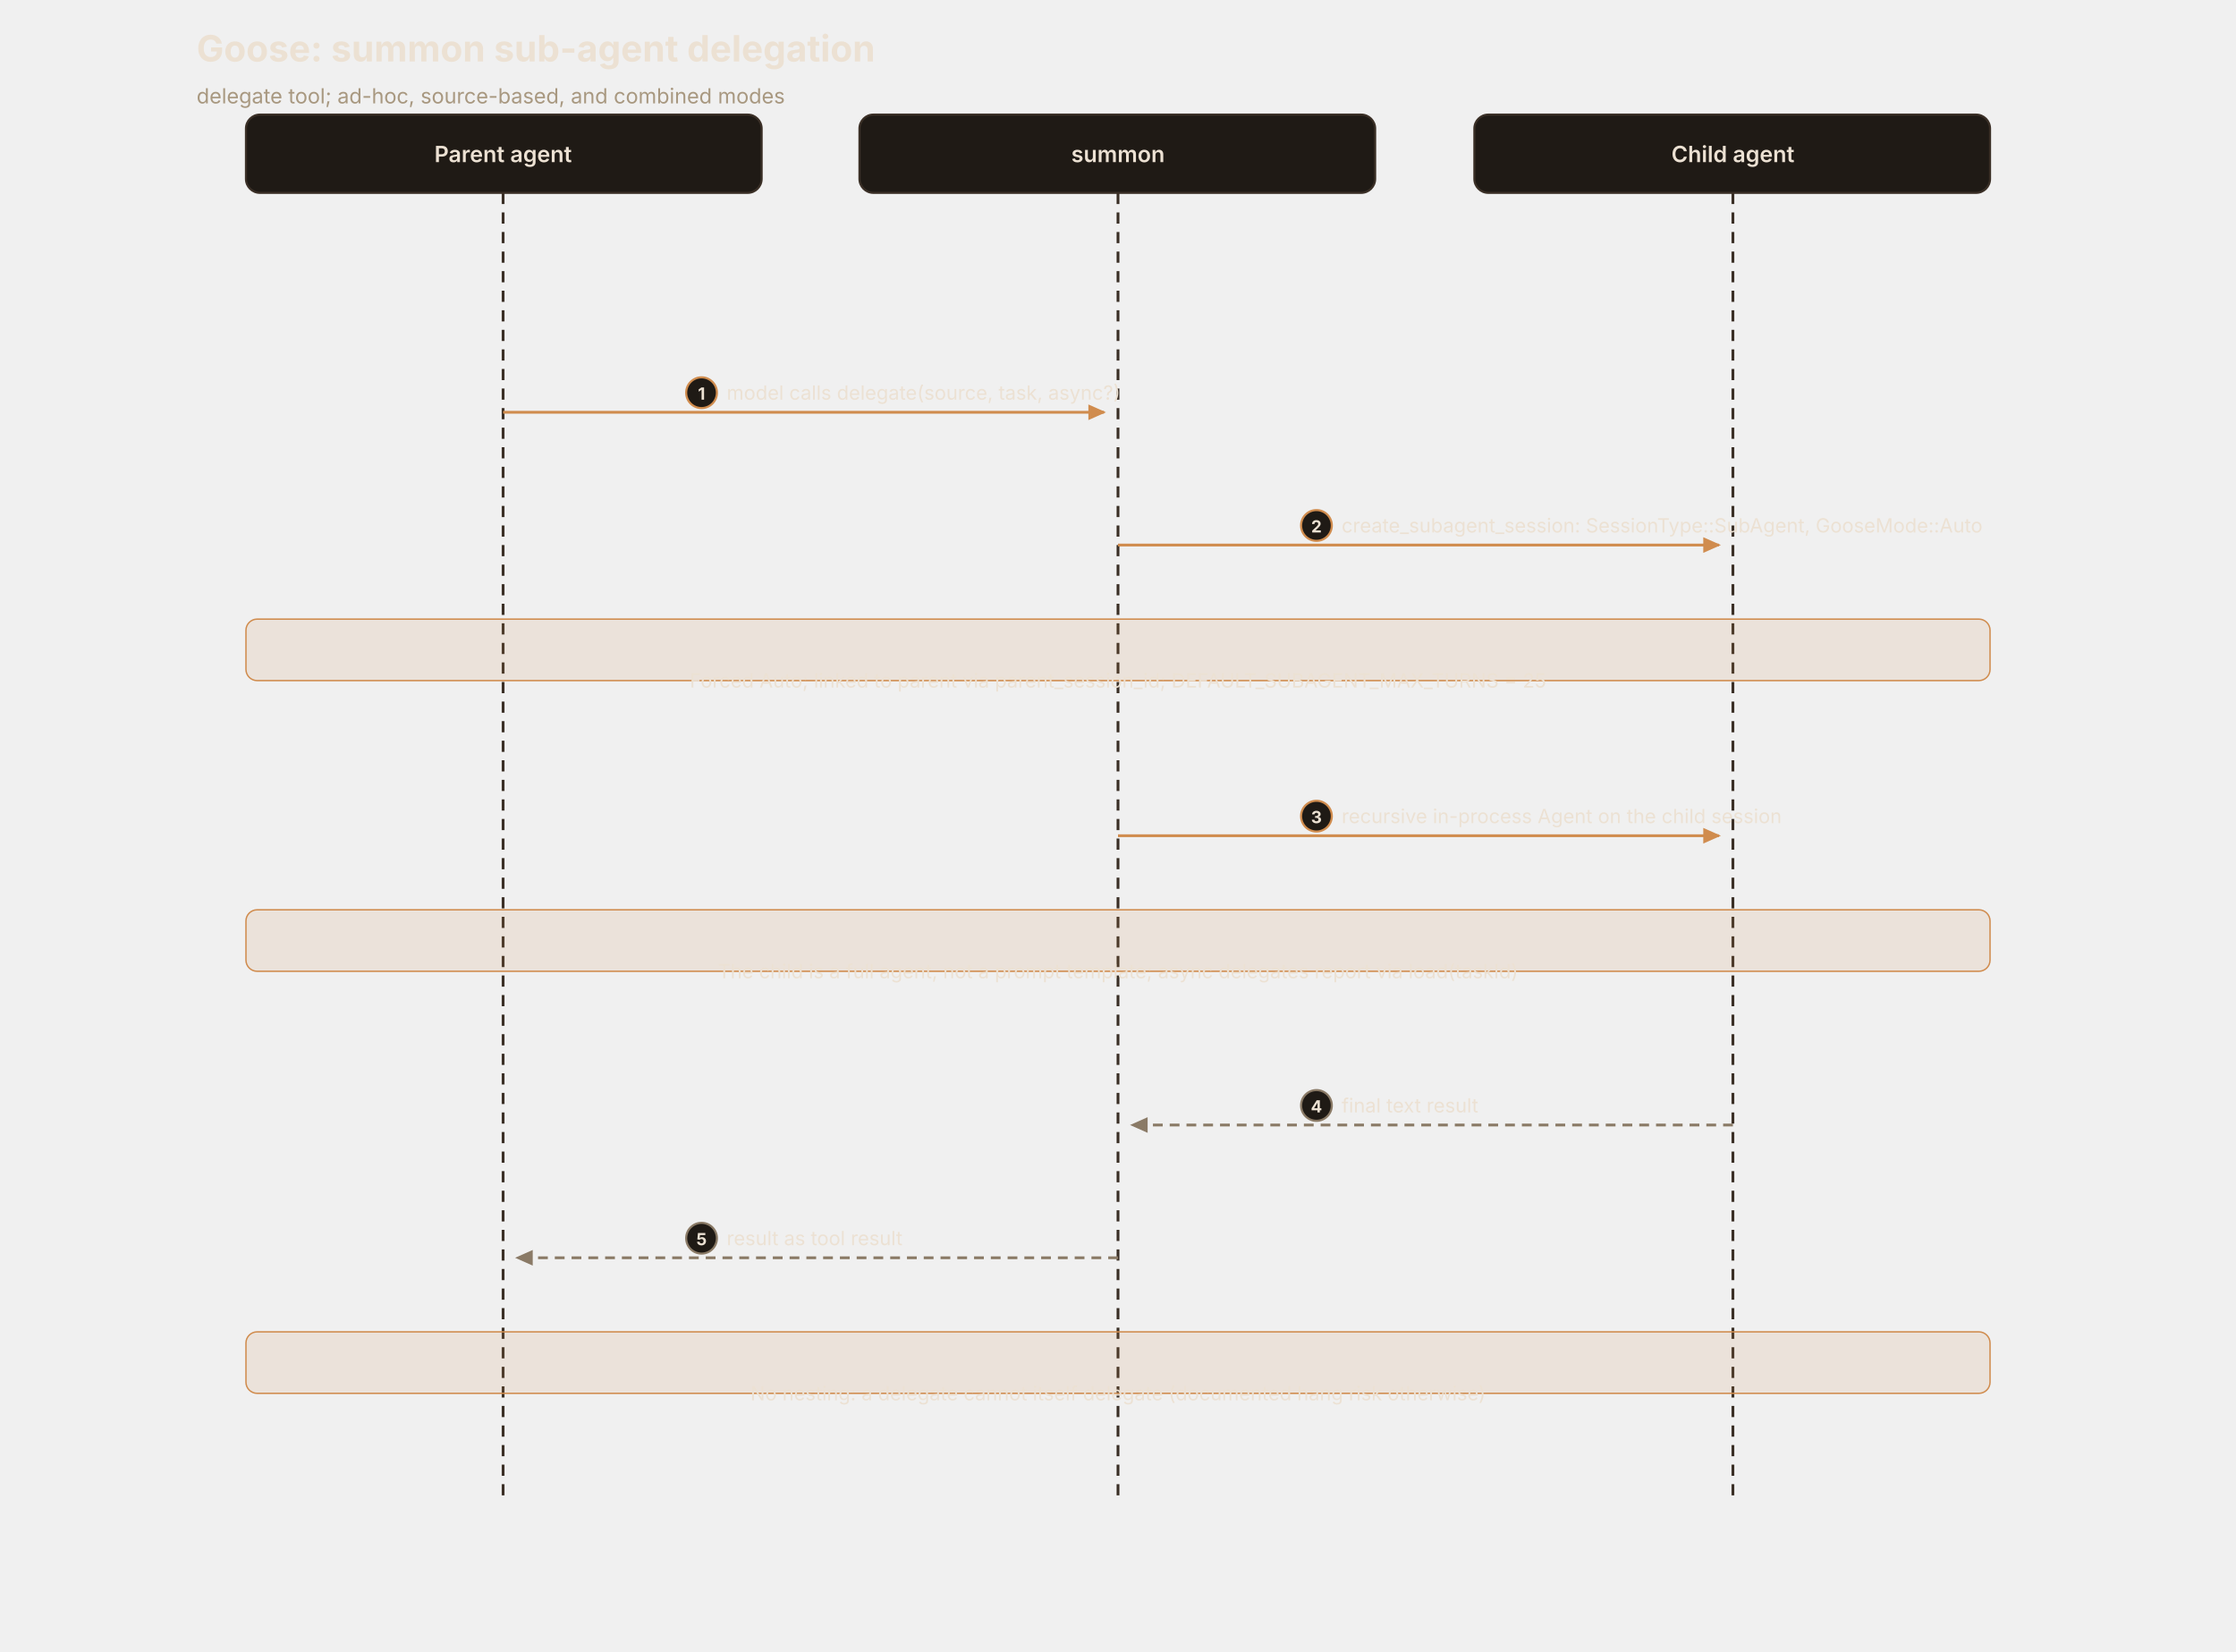
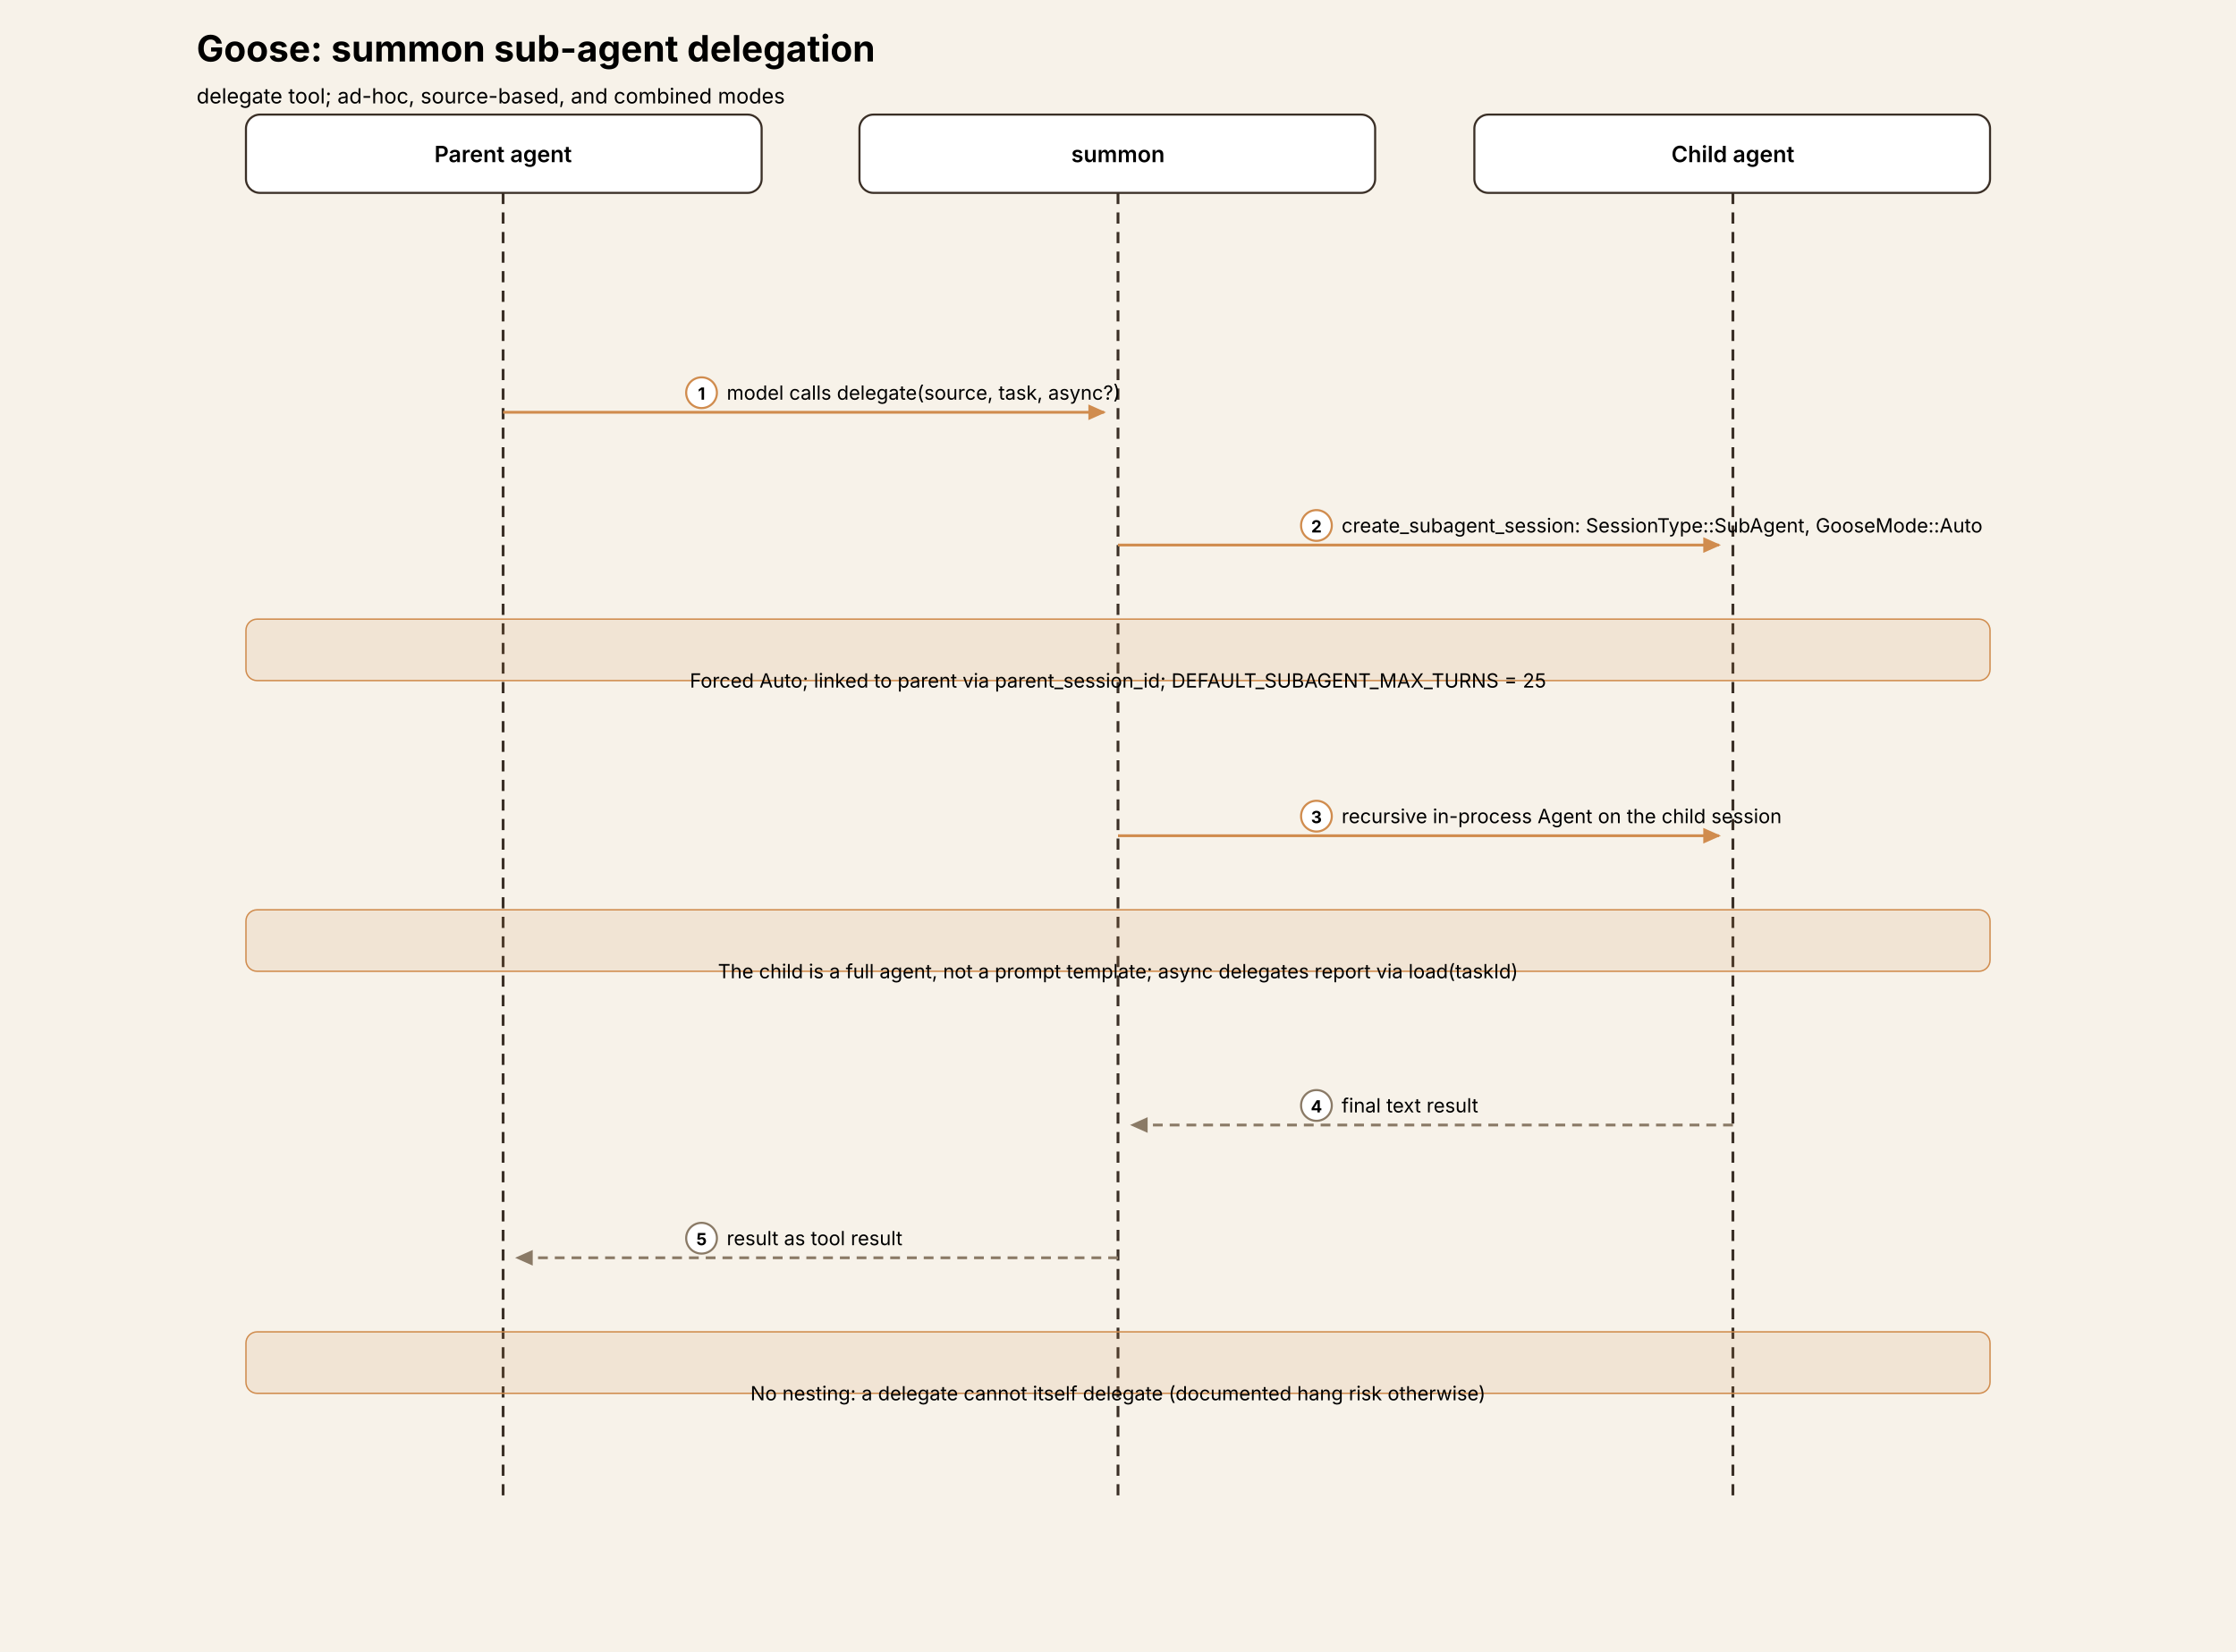
<svg xmlns="http://www.w3.org/2000/svg" viewBox="0 0 1600 1182" width="1600" font-family="system-ui, -apple-system, sans-serif">
  <defs>
    <marker id="arrc" viewBox="0 0 10 10" refX="8" refY="5" markerWidth="7" markerHeight="7" orient="auto-start-reverse">
      <path d="M 0 1 L 9 5 L 0 9 z" fill="#d08c4e" />
    </marker>
    <marker id="arrr" viewBox="0 0 10 10" refX="8" refY="5" markerWidth="7" markerHeight="7" orient="auto-start-reverse">
      <path d="M 0 1 L 9 5 L 0 9 z" fill="#8a7a66" />
    </marker>
  </defs>
-   <text x="140.659" y="44" font-size="26" font-weight="700" fill="#ece1d3">Goose: summon sub-agent delegation</text>
-   <text x="140.659" y="74" font-size="15" fill="#a89880">delegate tool; ad-hoc, source-based, and combined modes</text>
+   <rect x="0" y="0" width="1600" height="1182" fill="#f7f2e9" />
+   <text x="140.659" y="44" font-size="26" font-weight="700" fill="#000000">Goose: summon sub-agent delegation</text>
+   <text x="140.659" y="74" font-size="15" fill="#000000">delegate tool; ad-hoc, source-based, and combined modes</text>
  <line x1="360" y1="110" x2="360" y2="1076" stroke="#3a2f26" stroke-width="2" stroke-dasharray="8 6" />
-   <rect x="176" y="82" width="369" height="56" rx="10" fill="#1f1a15" stroke="#3a2f26" stroke-width="1.5" />
-   <text x="360" y="116" text-anchor="middle" font-size="16" font-weight="600" fill="#ece1d3">Parent agent</text>
+   <rect x="176" y="82" width="369" height="56" rx="10" fill="#ffffff" stroke="#3a2f26" stroke-width="1.5" />
+   <text x="360" y="116" text-anchor="middle" font-size="16" font-weight="600" fill="#000000">Parent agent</text>
  <line x1="800" y1="110" x2="800" y2="1076" stroke="#3a2f26" stroke-width="2" stroke-dasharray="8 6" />
-   <rect x="615" y="82" width="369" height="56" rx="10" fill="#1f1a15" stroke="#3a2f26" stroke-width="1.5" />
-   <text x="800" y="116" text-anchor="middle" font-size="16" font-weight="600" fill="#ece1d3">summon</text>
+   <rect x="615" y="82" width="369" height="56" rx="10" fill="#ffffff" stroke="#3a2f26" stroke-width="1.5" />
+   <text x="800" y="116" text-anchor="middle" font-size="16" font-weight="600" fill="#000000">summon</text>
  <line x1="1240" y1="110" x2="1240" y2="1076" stroke="#3a2f26" stroke-width="2" stroke-dasharray="8 6" />
-   <rect x="1055" y="82" width="369" height="56" rx="10" fill="#1f1a15" stroke="#3a2f26" stroke-width="1.5" />
-   <text x="1240" y="116" text-anchor="middle" font-size="16" font-weight="600" fill="#ece1d3">Child agent</text>
+   <rect x="1055" y="82" width="369" height="56" rx="10" fill="#ffffff" stroke="#3a2f26" stroke-width="1.5" />
+   <text x="1240" y="116" text-anchor="middle" font-size="16" font-weight="600" fill="#000000">Child agent</text>
  <line x1="360" y1="295" x2="790" y2="295" stroke="#d08c4e" stroke-width="2" marker-end="url(#arrc)" />
-   <circle cx="502" cy="281" r="11" fill="#1f1a15" stroke="#d08c4e" stroke-width="1.5" />
-   <text x="502" y="286" text-anchor="middle" font-size="12" font-weight="700" fill="#ece1d3">1</text>
-   <text x="520" y="286" font-size="14" fill="#ece1d3">model calls delegate(source, task, async?)</text>
+   <circle cx="502" cy="281" r="11" fill="#ffffff" stroke="#d08c4e" stroke-width="1.5" />
+   <text x="502" y="286" text-anchor="middle" font-size="12" font-weight="700" fill="#000000">1</text>
+   <text x="520" y="286" font-size="14" fill="#000000">model calls delegate(source, task, async?)</text>
  <line x1="800" y1="390" x2="1230" y2="390" stroke="#d08c4e" stroke-width="2" marker-end="url(#arrc)" />
-   <circle cx="942" cy="376" r="11" fill="#1f1a15" stroke="#d08c4e" stroke-width="1.5" />
-   <text x="942" y="381" text-anchor="middle" font-size="12" font-weight="700" fill="#ece1d3">2</text>
-   <text x="960" y="381" font-size="14" fill="#ece1d3">create_subagent_session: SessionType::SubAgent, GooseMode::Auto</text>
+   <circle cx="942" cy="376" r="11" fill="#ffffff" stroke="#d08c4e" stroke-width="1.5" />
+   <text x="942" y="381" text-anchor="middle" font-size="12" font-weight="700" fill="#000000">2</text>
+   <text x="960" y="381" font-size="14" fill="#000000">create_subagent_session: SessionType::SubAgent, GooseMode::Auto</text>
  <rect x="176" y="443" width="1248" height="44" rx="8" fill="#d08c4e22" stroke="#d08c4e" stroke-width="1" />
-   <text x="800" y="492" text-anchor="middle" font-size="14" fill="#ece1d3">Forced Auto; linked to parent via parent_session_id; DEFAULT_SUBAGENT_MAX_TURNS = 25</text>
+   <text x="800" y="492" text-anchor="middle" font-size="14" fill="#000000">Forced Auto; linked to parent via parent_session_id; DEFAULT_SUBAGENT_MAX_TURNS = 25</text>
  <line x1="800" y1="598" x2="1230" y2="598" stroke="#d08c4e" stroke-width="2" marker-end="url(#arrc)" />
-   <circle cx="942" cy="584" r="11" fill="#1f1a15" stroke="#d08c4e" stroke-width="1.5" />
-   <text x="942" y="589" text-anchor="middle" font-size="12" font-weight="700" fill="#ece1d3">3</text>
-   <text x="960" y="589" font-size="14" fill="#ece1d3">recursive in-process Agent on the child session</text>
+   <circle cx="942" cy="584" r="11" fill="#ffffff" stroke="#d08c4e" stroke-width="1.5" />
+   <text x="942" y="589" text-anchor="middle" font-size="12" font-weight="700" fill="#000000">3</text>
+   <text x="960" y="589" font-size="14" fill="#000000">recursive in-process Agent on the child session</text>
  <rect x="176" y="651" width="1248" height="44" rx="8" fill="#d08c4e22" stroke="#d08c4e" stroke-width="1" />
-   <text x="800" y="700" text-anchor="middle" font-size="14" fill="#ece1d3">The child is a full agent, not a prompt template; async delegates report via load(taskId)</text>
+   <text x="800" y="700" text-anchor="middle" font-size="14" fill="#000000">The child is a full agent, not a prompt template; async delegates report via load(taskId)</text>
  <line x1="1240" y1="805" x2="810" y2="805" stroke="#8a7a66" stroke-width="2" stroke-dasharray="7 5" marker-end="url(#arrr)" />
-   <circle cx="942" cy="791" r="11" fill="#1f1a15" stroke="#8a7a66" stroke-width="1.5" />
-   <text x="942" y="796" text-anchor="middle" font-size="12" font-weight="700" fill="#ece1d3">4</text>
-   <text x="960" y="796" font-size="14" fill="#ece1d3">final text result</text>
+   <circle cx="942" cy="791" r="11" fill="#ffffff" stroke="#8a7a66" stroke-width="1.5" />
+   <text x="942" y="796" text-anchor="middle" font-size="12" font-weight="700" fill="#000000">4</text>
+   <text x="960" y="796" font-size="14" fill="#000000">final text result</text>
  <line x1="800" y1="900" x2="370" y2="900" stroke="#8a7a66" stroke-width="2" stroke-dasharray="7 5" marker-end="url(#arrr)" />
-   <circle cx="502" cy="886" r="11" fill="#1f1a15" stroke="#8a7a66" stroke-width="1.5" />
-   <text x="502" y="891" text-anchor="middle" font-size="12" font-weight="700" fill="#ece1d3">5</text>
-   <text x="520" y="891" font-size="14" fill="#ece1d3">result as tool result</text>
+   <circle cx="502" cy="886" r="11" fill="#ffffff" stroke="#8a7a66" stroke-width="1.5" />
+   <text x="502" y="891" text-anchor="middle" font-size="12" font-weight="700" fill="#000000">5</text>
+   <text x="520" y="891" font-size="14" fill="#000000">result as tool result</text>
  <rect x="176" y="953" width="1248" height="44" rx="8" fill="#d08c4e22" stroke="#d08c4e" stroke-width="1" />
-   <text x="800" y="1002" text-anchor="middle" font-size="14" fill="#ece1d3">No nesting: a delegate cannot itself delegate (documented hang risk otherwise)</text>
+   <text x="800" y="1002" text-anchor="middle" font-size="14" fill="#000000">No nesting: a delegate cannot itself delegate (documented hang risk otherwise)</text>
</svg>
